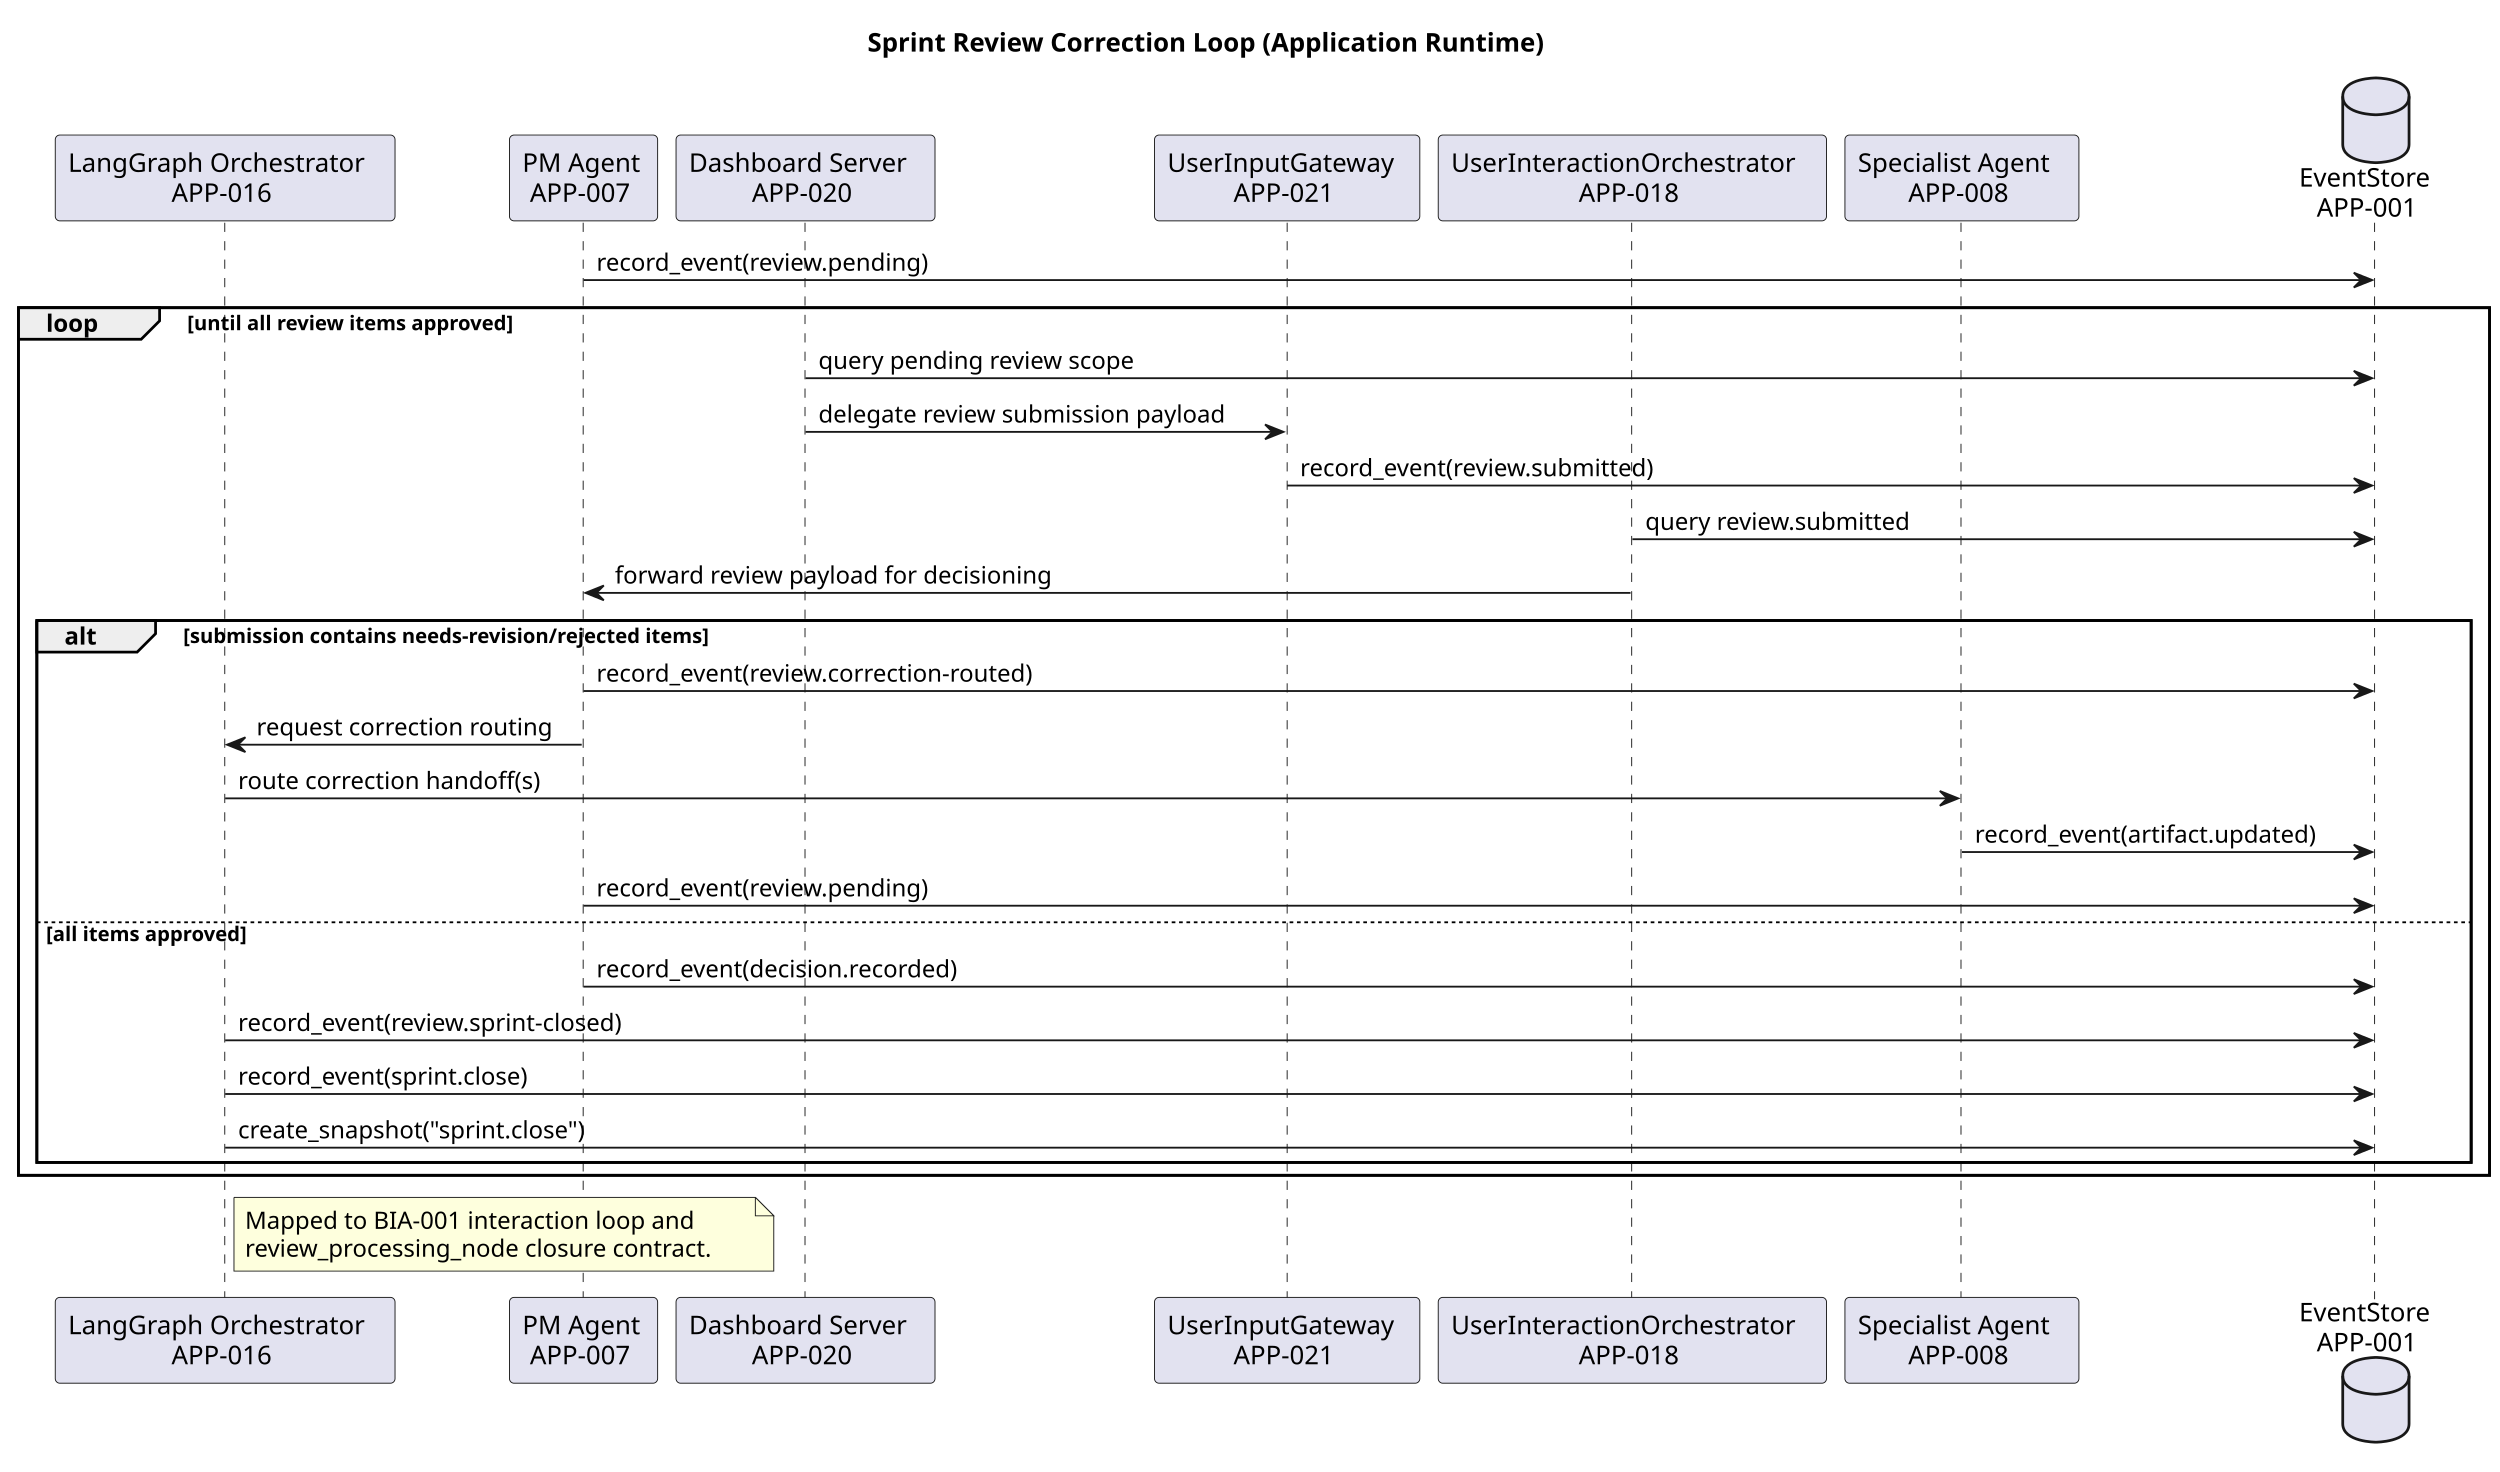
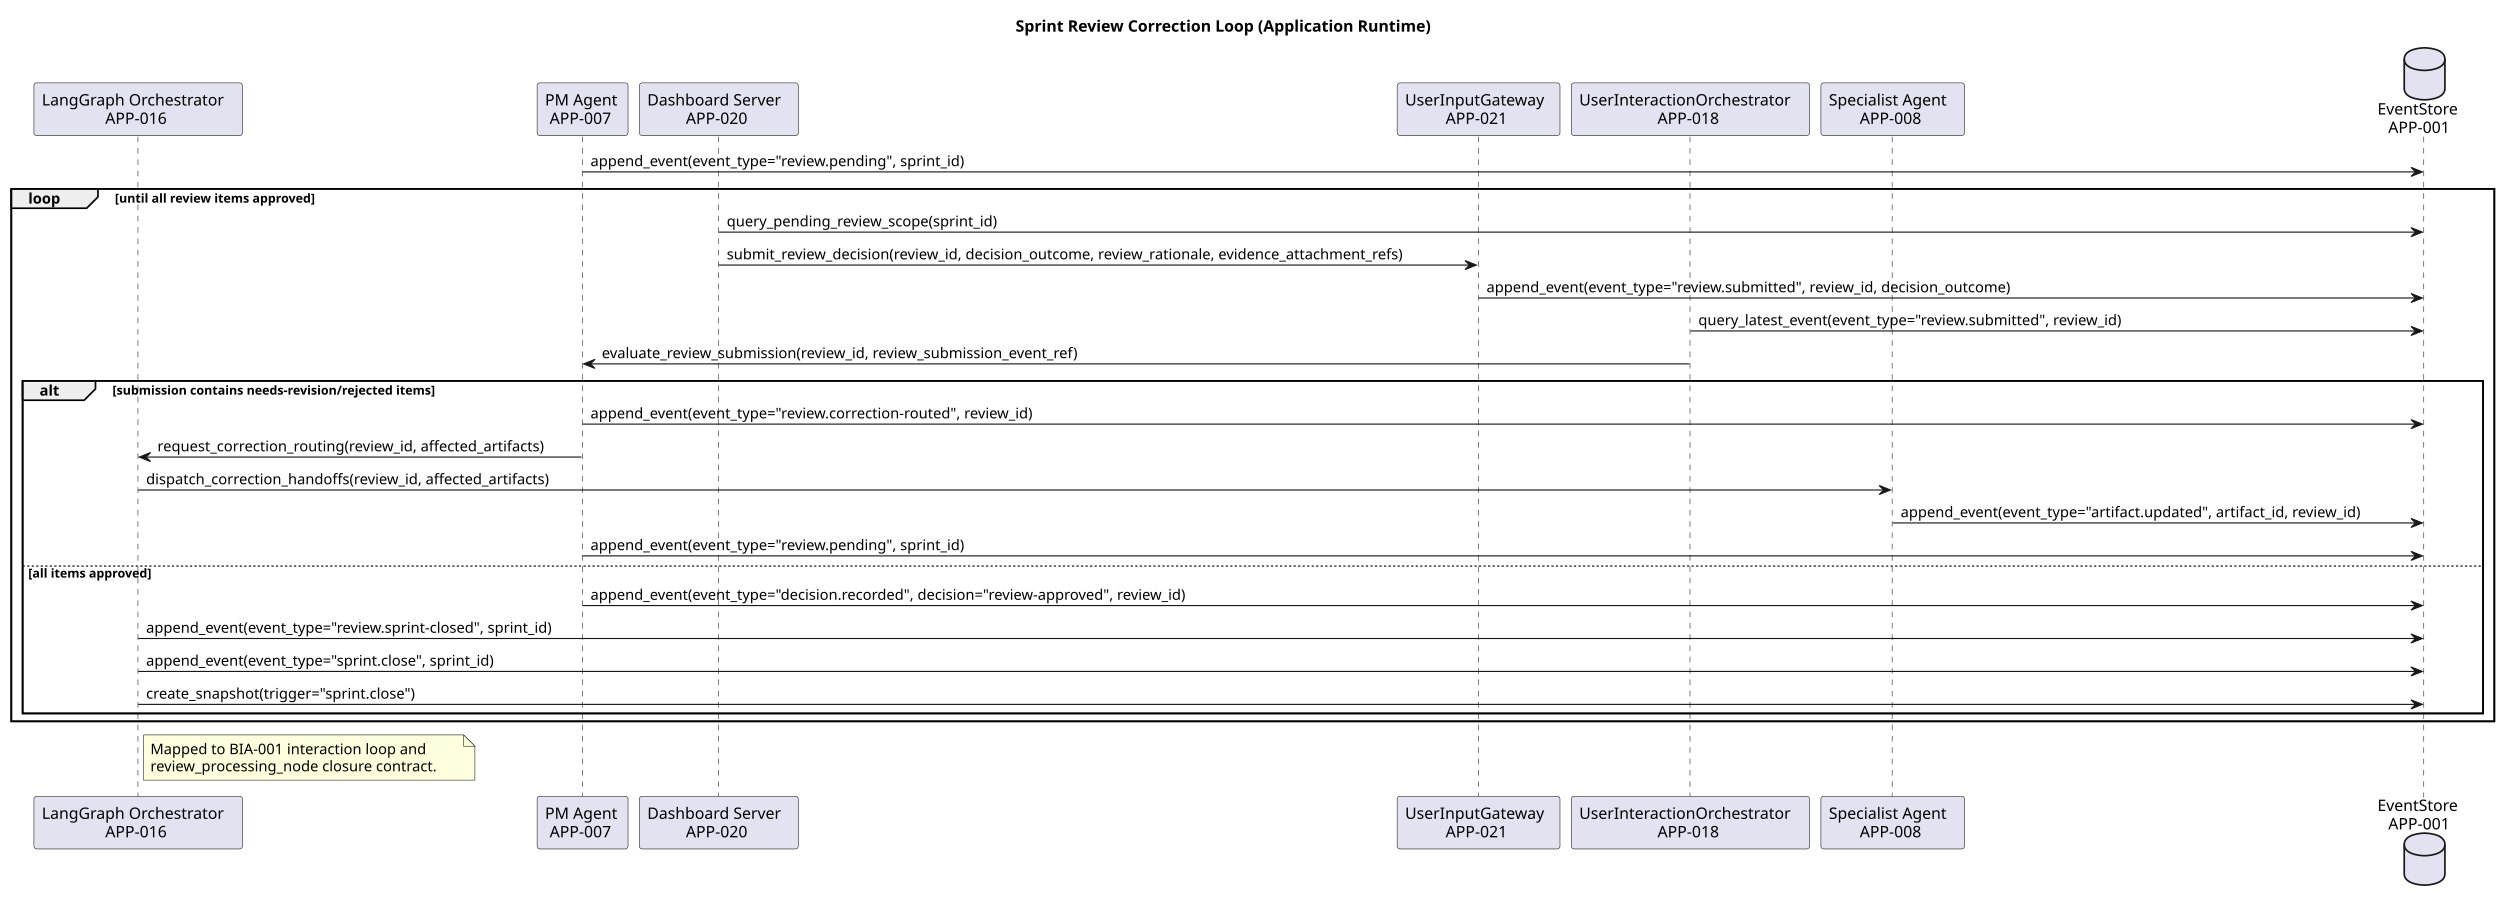
- <svg xmlns="http://www.w3.org/2000/svg" contentStyleType="text/css" data-diagram-type="SEQUENCE" height="799px" preserveAspectRatio="none" style="width:1357px;height:799px;background:#FFFFFF;" version="1.1" viewBox="0 0 1357 799" width="1357px" zoomAndPan="magnify">
+ <svg xmlns="http://www.w3.org/2000/svg" contentStyleType="text/css" data-diagram-type="SEQUENCE" height="799px" preserveAspectRatio="none" style="width:2211px;height:799px;background:#FFFFFF;" version="1.1" viewBox="0 0 2211 799" width="2211px" zoomAndPan="magnify">
  <defs />
  <g>
-     <text fill="#000000" font-family="sans-serif" font-size="14" font-weight="bold" lengthAdjust="spacing" textLength="418.599" x="470.873" y="27.995">Sprint Review Correction Loop (Application Runtime)</text>
-     <rect fill="none" height="470.93" style="stroke:#000000;stroke-width:1.5;" width="1341.345" x="10" y="167.023" />
-     <rect fill="none" height="294.133" style="stroke:#000000;stroke-width:1.5;" width="1321.345" x="20" y="336.82" />
+     <text fill="#000000" font-family="sans-serif" font-size="14" font-weight="bold" lengthAdjust="spacing" textLength="418.599" x="898.2" y="27.995">Sprint Review Correction Loop (Application Runtime)</text>
+     <rect fill="none" height="470.93" style="stroke:#000000;stroke-width:1.5;" width="2195.999" x="10" y="167.023" />
+     <rect fill="none" height="294.133" style="stroke:#000000;stroke-width:1.5;" width="2175.999" x="20" y="336.82" />
    <g>
      <rect fill="#000000" fill-opacity="0" height="584.328" width="8" x="118.21" y="120.891" />
      <line style="stroke:#181818;stroke-width:0.5;stroke-dasharray:5.0,5.0;" x1="122" x2="122" y1="120.891" y2="705.219" />
    </g>
    <g>
-       <rect fill="#000000" fill-opacity="0" height="584.328" width="8" x="312.752" y="120.891" />
-       <line style="stroke:#181818;stroke-width:0.5;stroke-dasharray:5.0,5.0;" x1="316.547" x2="316.547" y1="120.891" y2="705.219" />
+       <rect fill="#000000" fill-opacity="0" height="584.328" width="8" x="511.231" y="120.891" />
+       <line style="stroke:#181818;stroke-width:0.5;stroke-dasharray:5.0,5.0;" x1="515.025" x2="515.025" y1="120.891" y2="705.219" />
    </g>
    <g>
-       <rect fill="#000000" fill-opacity="0" height="584.328" width="8" x="433.238" y="120.891" />
-       <line style="stroke:#181818;stroke-width:0.5;stroke-dasharray:5.0,5.0;" x1="436.958" x2="436.958" y1="120.891" y2="705.219" />
+       <rect fill="#000000" fill-opacity="0" height="584.328" width="8" x="631.717" y="120.891" />
+       <line style="stroke:#181818;stroke-width:0.5;stroke-dasharray:5.0,5.0;" x1="635.437" x2="635.437" y1="120.891" y2="705.219" />
    </g>
    <g>
-       <rect fill="#000000" fill-opacity="0" height="584.328" width="8" x="694.672" y="120.891" />
-       <line style="stroke:#181818;stroke-width:0.5;stroke-dasharray:5.0,5.0;" x1="698.669" x2="698.669" y1="120.891" y2="705.219" />
+       <rect fill="#000000" fill-opacity="0" height="584.328" width="8" x="1303.648" y="120.891" />
+       <line style="stroke:#181818;stroke-width:0.5;stroke-dasharray:5.0,5.0;" x1="1307.645" x2="1307.645" y1="120.891" y2="705.219" />
    </g>
    <g>
-       <rect fill="#000000" fill-opacity="0" height="584.328" width="8" x="882.051" y="120.891" />
-       <line style="stroke:#181818;stroke-width:0.5;stroke-dasharray:5.0,5.0;" x1="885.675" x2="885.675" y1="120.891" y2="705.219" />
+       <rect fill="#000000" fill-opacity="0" height="584.328" width="8" x="1491.026" y="120.891" />
+       <line style="stroke:#181818;stroke-width:0.5;stroke-dasharray:5.0,5.0;" x1="1494.65" x2="1494.65" y1="120.891" y2="705.219" />
    </g>
    <g>
-       <rect fill="#000000" fill-opacity="0" height="584.328" width="8" x="1060.93" y="120.891" />
-       <line style="stroke:#181818;stroke-width:0.5;stroke-dasharray:5.0,5.0;" x1="1064.427" x2="1064.427" y1="120.891" y2="705.219" />
+       <rect fill="#000000" fill-opacity="0" height="584.328" width="8" x="1669.905" y="120.891" />
+       <line style="stroke:#181818;stroke-width:0.5;stroke-dasharray:5.0,5.0;" x1="1673.402" x2="1673.402" y1="120.891" y2="705.219" />
    </g>
    <g>
-       <rect fill="#000000" fill-opacity="0" height="584.328" width="8" x="1285.636" y="120.891" />
-       <line style="stroke:#181818;stroke-width:0.5;stroke-dasharray:5.0,5.0;" x1="1288.928" x2="1288.928" y1="120.891" y2="705.219" />
+       <rect fill="#000000" fill-opacity="0" height="584.328" width="8" x="2140.291" y="120.891" />
+       <line style="stroke:#181818;stroke-width:0.5;stroke-dasharray:5.0,5.0;" x1="2143.582" x2="2143.582" y1="120.891" y2="705.219" />
    </g>
    <g class="participant participant-head" data-participant="APP_016">
      <rect fill="#E2E2F0" height="46.594" rx="2.5" ry="2.5" style="stroke:#181818;stroke-width:0.5;" width="184.42" x="30" y="73.297" />
      <text fill="#000000" font-family="sans-serif" font-size="14" lengthAdjust="spacing" textLength="170.42" x="37" y="93.292">LangGraph Orchestrator</text>
      <text fill="#000000" font-family="sans-serif" font-size="14" lengthAdjust="spacing" textLength="58.235" x="93.092" y="109.589">APP-016</text>
    </g>
    <g class="participant participant-tail" data-participant="APP_016">
      <rect fill="#E2E2F0" height="46.594" rx="2.5" ry="2.5" style="stroke:#181818;stroke-width:0.5;" width="184.42" x="30" y="704.219" />
      <text fill="#000000" font-family="sans-serif" font-size="14" lengthAdjust="spacing" textLength="170.42" x="37" y="724.214">LangGraph Orchestrator</text>
      <text fill="#000000" font-family="sans-serif" font-size="14" lengthAdjust="spacing" textLength="58.235" x="93.092" y="740.511">APP-016</text>
    </g>
    <g class="participant participant-head" data-participant="APP_007">
-       <rect fill="#E2E2F0" height="46.594" rx="2.5" ry="2.5" style="stroke:#181818;stroke-width:0.5;" width="80.411" x="276.547" y="73.297" />
-       <text fill="#000000" font-family="sans-serif" font-size="14" lengthAdjust="spacing" textLength="66.411" x="283.547" y="93.292">PM Agent</text>
-       <text fill="#000000" font-family="sans-serif" font-size="14" lengthAdjust="spacing" textLength="58.235" x="287.635" y="109.589">APP-007</text>
+       <rect fill="#E2E2F0" height="46.594" rx="2.5" ry="2.5" style="stroke:#181818;stroke-width:0.5;" width="80.411" x="475.025" y="73.297" />
+       <text fill="#000000" font-family="sans-serif" font-size="14" lengthAdjust="spacing" textLength="66.411" x="482.025" y="93.292">PM Agent</text>
+       <text fill="#000000" font-family="sans-serif" font-size="14" lengthAdjust="spacing" textLength="58.235" x="486.113" y="109.589">APP-007</text>
    </g>
    <g class="participant participant-tail" data-participant="APP_007">
-       <rect fill="#E2E2F0" height="46.594" rx="2.5" ry="2.5" style="stroke:#181818;stroke-width:0.5;" width="80.411" x="276.547" y="704.219" />
-       <text fill="#000000" font-family="sans-serif" font-size="14" lengthAdjust="spacing" textLength="66.411" x="283.547" y="724.214">PM Agent</text>
-       <text fill="#000000" font-family="sans-serif" font-size="14" lengthAdjust="spacing" textLength="58.235" x="287.635" y="740.511">APP-007</text>
+       <rect fill="#E2E2F0" height="46.594" rx="2.5" ry="2.5" style="stroke:#181818;stroke-width:0.5;" width="80.411" x="475.025" y="704.219" />
+       <text fill="#000000" font-family="sans-serif" font-size="14" lengthAdjust="spacing" textLength="66.411" x="482.025" y="724.214">PM Agent</text>
+       <text fill="#000000" font-family="sans-serif" font-size="14" lengthAdjust="spacing" textLength="58.235" x="486.113" y="740.511">APP-007</text>
    </g>
    <g class="participant participant-head" data-participant="APP_020">
-       <rect fill="#E2E2F0" height="46.594" rx="2.5" ry="2.5" style="stroke:#181818;stroke-width:0.5;" width="140.56" x="366.958" y="73.297" />
-       <text fill="#000000" font-family="sans-serif" font-size="14" lengthAdjust="spacing" textLength="126.561" x="373.958" y="93.292">Dashboard Server</text>
-       <text fill="#000000" font-family="sans-serif" font-size="14" lengthAdjust="spacing" textLength="58.235" x="408.121" y="109.589">APP-020</text>
+       <rect fill="#E2E2F0" height="46.594" rx="2.5" ry="2.5" style="stroke:#181818;stroke-width:0.5;" width="140.56" x="565.437" y="73.297" />
+       <text fill="#000000" font-family="sans-serif" font-size="14" lengthAdjust="spacing" textLength="126.561" x="572.437" y="93.292">Dashboard Server</text>
+       <text fill="#000000" font-family="sans-serif" font-size="14" lengthAdjust="spacing" textLength="58.235" x="606.599" y="109.589">APP-020</text>
    </g>
    <g class="participant participant-tail" data-participant="APP_020">
-       <rect fill="#E2E2F0" height="46.594" rx="2.5" ry="2.5" style="stroke:#181818;stroke-width:0.5;" width="140.56" x="366.958" y="704.219" />
-       <text fill="#000000" font-family="sans-serif" font-size="14" lengthAdjust="spacing" textLength="126.561" x="373.958" y="724.214">Dashboard Server</text>
-       <text fill="#000000" font-family="sans-serif" font-size="14" lengthAdjust="spacing" textLength="58.235" x="408.121" y="740.511">APP-020</text>
+       <rect fill="#E2E2F0" height="46.594" rx="2.5" ry="2.5" style="stroke:#181818;stroke-width:0.5;" width="140.56" x="565.437" y="704.219" />
+       <text fill="#000000" font-family="sans-serif" font-size="14" lengthAdjust="spacing" textLength="126.561" x="572.437" y="724.214">Dashboard Server</text>
+       <text fill="#000000" font-family="sans-serif" font-size="14" lengthAdjust="spacing" textLength="58.235" x="606.599" y="740.511">APP-020</text>
    </g>
    <g class="participant participant-head" data-participant="APP_021">
-       <rect fill="#E2E2F0" height="46.594" rx="2.5" ry="2.5" style="stroke:#181818;stroke-width:0.5;" width="144.006" x="626.669" y="73.297" />
-       <text fill="#000000" font-family="sans-serif" font-size="14" lengthAdjust="spacing" textLength="130.006" x="633.669" y="93.292">UserInputGateway</text>
-       <text fill="#000000" font-family="sans-serif" font-size="14" lengthAdjust="spacing" textLength="58.235" x="669.555" y="109.589">APP-021</text>
+       <rect fill="#E2E2F0" height="46.594" rx="2.5" ry="2.5" style="stroke:#181818;stroke-width:0.5;" width="144.006" x="1235.645" y="73.297" />
+       <text fill="#000000" font-family="sans-serif" font-size="14" lengthAdjust="spacing" textLength="130.006" x="1242.645" y="93.292">UserInputGateway</text>
+       <text fill="#000000" font-family="sans-serif" font-size="14" lengthAdjust="spacing" textLength="58.235" x="1278.53" y="109.589">APP-021</text>
    </g>
    <g class="participant participant-tail" data-participant="APP_021">
-       <rect fill="#E2E2F0" height="46.594" rx="2.5" ry="2.5" style="stroke:#181818;stroke-width:0.5;" width="144.006" x="626.669" y="704.219" />
-       <text fill="#000000" font-family="sans-serif" font-size="14" lengthAdjust="spacing" textLength="130.006" x="633.669" y="724.214">UserInputGateway</text>
-       <text fill="#000000" font-family="sans-serif" font-size="14" lengthAdjust="spacing" textLength="58.235" x="669.555" y="740.511">APP-021</text>
+       <rect fill="#E2E2F0" height="46.594" rx="2.5" ry="2.5" style="stroke:#181818;stroke-width:0.5;" width="144.006" x="1235.645" y="704.219" />
+       <text fill="#000000" font-family="sans-serif" font-size="14" lengthAdjust="spacing" textLength="130.006" x="1242.645" y="724.214">UserInputGateway</text>
+       <text fill="#000000" font-family="sans-serif" font-size="14" lengthAdjust="spacing" textLength="58.235" x="1278.53" y="740.511">APP-021</text>
    </g>
    <g class="participant participant-head" data-participant="APP_018">
-       <rect fill="#E2E2F0" height="46.594" rx="2.5" ry="2.5" style="stroke:#181818;stroke-width:0.5;" width="210.752" x="780.675" y="73.297" />
-       <text fill="#000000" font-family="sans-serif" font-size="14" lengthAdjust="spacing" textLength="196.752" x="787.675" y="93.292">UserInteractionOrchestrator</text>
-       <text fill="#000000" font-family="sans-serif" font-size="14" lengthAdjust="spacing" textLength="58.235" x="856.934" y="109.589">APP-018</text>
+       <rect fill="#E2E2F0" height="46.594" rx="2.5" ry="2.5" style="stroke:#181818;stroke-width:0.5;" width="210.752" x="1389.65" y="73.297" />
+       <text fill="#000000" font-family="sans-serif" font-size="14" lengthAdjust="spacing" textLength="196.752" x="1396.65" y="93.292">UserInteractionOrchestrator</text>
+       <text fill="#000000" font-family="sans-serif" font-size="14" lengthAdjust="spacing" textLength="58.235" x="1465.909" y="109.589">APP-018</text>
    </g>
    <g class="participant participant-tail" data-participant="APP_018">
-       <rect fill="#E2E2F0" height="46.594" rx="2.5" ry="2.5" style="stroke:#181818;stroke-width:0.5;" width="210.752" x="780.675" y="704.219" />
-       <text fill="#000000" font-family="sans-serif" font-size="14" lengthAdjust="spacing" textLength="196.752" x="787.675" y="724.214">UserInteractionOrchestrator</text>
-       <text fill="#000000" font-family="sans-serif" font-size="14" lengthAdjust="spacing" textLength="58.235" x="856.934" y="740.511">APP-018</text>
+       <rect fill="#E2E2F0" height="46.594" rx="2.5" ry="2.5" style="stroke:#181818;stroke-width:0.5;" width="210.752" x="1389.65" y="704.219" />
+       <text fill="#000000" font-family="sans-serif" font-size="14" lengthAdjust="spacing" textLength="196.752" x="1396.65" y="724.214">UserInteractionOrchestrator</text>
+       <text fill="#000000" font-family="sans-serif" font-size="14" lengthAdjust="spacing" textLength="58.235" x="1465.909" y="740.511">APP-018</text>
    </g>
    <g class="participant participant-head" data-participant="APP_008">
-       <rect fill="#E2E2F0" height="46.594" rx="2.5" ry="2.5" style="stroke:#181818;stroke-width:0.5;" width="127.005" x="1001.427" y="73.297" />
-       <text fill="#000000" font-family="sans-serif" font-size="14" lengthAdjust="spacing" textLength="113.005" x="1008.427" y="93.292">Specialist Agent</text>
-       <text fill="#000000" font-family="sans-serif" font-size="14" lengthAdjust="spacing" textLength="58.235" x="1035.812" y="109.589">APP-008</text>
+       <rect fill="#E2E2F0" height="46.594" rx="2.5" ry="2.5" style="stroke:#181818;stroke-width:0.5;" width="127.005" x="1610.402" y="73.297" />
+       <text fill="#000000" font-family="sans-serif" font-size="14" lengthAdjust="spacing" textLength="113.005" x="1617.402" y="93.292">Specialist Agent</text>
+       <text fill="#000000" font-family="sans-serif" font-size="14" lengthAdjust="spacing" textLength="58.235" x="1644.787" y="109.589">APP-008</text>
    </g>
    <g class="participant participant-tail" data-participant="APP_008">
-       <rect fill="#E2E2F0" height="46.594" rx="2.5" ry="2.5" style="stroke:#181818;stroke-width:0.5;" width="127.005" x="1001.427" y="704.219" />
-       <text fill="#000000" font-family="sans-serif" font-size="14" lengthAdjust="spacing" textLength="113.005" x="1008.427" y="724.214">Specialist Agent</text>
-       <text fill="#000000" font-family="sans-serif" font-size="14" lengthAdjust="spacing" textLength="58.235" x="1035.812" y="740.511">APP-008</text>
+       <rect fill="#E2E2F0" height="46.594" rx="2.5" ry="2.5" style="stroke:#181818;stroke-width:0.5;" width="127.005" x="1610.402" y="704.219" />
+       <text fill="#000000" font-family="sans-serif" font-size="14" lengthAdjust="spacing" textLength="113.005" x="1617.402" y="724.214">Specialist Agent</text>
+       <text fill="#000000" font-family="sans-serif" font-size="14" lengthAdjust="spacing" textLength="58.235" x="1644.787" y="740.511">APP-008</text>
    </g>
    <g class="participant participant-head" data-participant="APP_001">
-       <text fill="#000000" font-family="sans-serif" font-size="14" lengthAdjust="spacing" textLength="77.417" x="1247.928" y="101.292">EventStore</text>
-       <text fill="#000000" font-family="sans-serif" font-size="14" lengthAdjust="spacing" textLength="58.235" x="1257.519" y="117.589">APP-001</text>
-       <path d="M1271.636,52.297 C1271.636,42.297 1289.636,42.297 1289.636,42.297 C1289.636,42.297 1307.636,42.297 1307.636,52.297 L1307.636,78.297 C1307.636,88.297 1289.636,88.297 1289.636,88.297 C1289.636,88.297 1271.636,88.297 1271.636,78.297 L1271.636,52.297" fill="#E2E2F0" style="stroke:#181818;stroke-width:1.5;" />
-       <path d="M1271.636,52.297 C1271.636,62.297 1289.636,62.297 1289.636,62.297 C1289.636,62.297 1307.636,62.297 1307.636,52.297" fill="none" style="stroke:#181818;stroke-width:1.5;" />
+       <text fill="#000000" font-family="sans-serif" font-size="14" lengthAdjust="spacing" textLength="77.417" x="2102.582" y="101.292">EventStore</text>
+       <text fill="#000000" font-family="sans-serif" font-size="14" lengthAdjust="spacing" textLength="58.235" x="2112.173" y="117.589">APP-001</text>
+       <path d="M2126.291,52.297 C2126.291,42.297 2144.291,42.297 2144.291,42.297 C2144.291,42.297 2162.291,42.297 2162.291,52.297 L2162.291,78.297 C2162.291,88.297 2144.291,88.297 2144.291,88.297 C2144.291,88.297 2126.291,88.297 2126.291,78.297 L2126.291,52.297" fill="#E2E2F0" style="stroke:#181818;stroke-width:1.5;" />
+       <path d="M2126.291,52.297 C2126.291,62.297 2144.291,62.297 2144.291,62.297 C2144.291,62.297 2162.291,62.297 2162.291,52.297" fill="none" style="stroke:#181818;stroke-width:1.5;" />
    </g>
    <g class="participant participant-tail" data-participant="APP_001">
-       <text fill="#000000" font-family="sans-serif" font-size="14" lengthAdjust="spacing" textLength="77.417" x="1247.928" y="717.214">EventStore</text>
-       <text fill="#000000" font-family="sans-serif" font-size="14" lengthAdjust="spacing" textLength="58.235" x="1257.519" y="733.511">APP-001</text>
-       <path d="M1271.636,746.812 C1271.636,736.812 1289.636,736.812 1289.636,736.812 C1289.636,736.812 1307.636,736.812 1307.636,746.812 L1307.636,772.812 C1307.636,782.812 1289.636,782.812 1289.636,782.812 C1289.636,782.812 1271.636,782.812 1271.636,772.812 L1271.636,746.812" fill="#E2E2F0" style="stroke:#181818;stroke-width:1.5;" />
-       <path d="M1271.636,746.812 C1271.636,756.812 1289.636,756.812 1289.636,756.812 C1289.636,756.812 1307.636,756.812 1307.636,746.812" fill="none" style="stroke:#181818;stroke-width:1.5;" />
+       <text fill="#000000" font-family="sans-serif" font-size="14" lengthAdjust="spacing" textLength="77.417" x="2102.582" y="717.214">EventStore</text>
+       <text fill="#000000" font-family="sans-serif" font-size="14" lengthAdjust="spacing" textLength="58.235" x="2112.173" y="733.511">APP-001</text>
+       <path d="M2126.291,746.812 C2126.291,736.812 2144.291,736.812 2144.291,736.812 C2144.291,736.812 2162.291,736.812 2162.291,746.812 L2162.291,772.812 C2162.291,782.812 2144.291,782.812 2144.291,782.812 C2144.291,782.812 2126.291,782.812 2126.291,772.812 L2126.291,746.812" fill="#E2E2F0" style="stroke:#181818;stroke-width:1.5;" />
+       <path d="M2126.291,746.812 C2126.291,756.812 2144.291,756.812 2144.291,756.812 C2144.291,756.812 2162.291,756.812 2162.291,746.812" fill="none" style="stroke:#181818;stroke-width:1.5;" />
    </g>
    <g class="message" data-participant-1="APP_007" data-participant-2="APP_001">
-       <polygon fill="#181818" points="1277.636,148.023,1287.636,152.023,1277.636,156.023,1281.636,152.023" style="stroke:#181818;stroke-width:1;" />
-       <line style="stroke:#181818;stroke-width:1;" x1="316.752" x2="1283.636" y1="152.023" y2="152.023" />
-       <text fill="#000000" font-family="sans-serif" font-size="13" lengthAdjust="spacing" textLength="195.965" x="323.752" y="146.958">record_event(review.pending)</text>
+       <polygon fill="#181818" points="2132.291,148.023,2142.291,152.023,2132.291,156.023,2136.291,152.023" style="stroke:#181818;stroke-width:1;" />
+       <line style="stroke:#181818;stroke-width:1;" x1="515.231" x2="2138.291" y1="152.023" y2="152.023" />
+       <text fill="#000000" font-family="sans-serif" font-size="13" lengthAdjust="spacing" textLength="362.248" x="522.231" y="146.958">append_event(event_type="review.pending", sprint_id)</text>
    </g>
    <path d="M10,167.023 L86.624,167.023 L86.624,174.156 L76.624,184.156 L10,184.156 L10,167.023" fill="#EEEEEE" style="stroke:#000000;stroke-width:1.5;" />
-     <rect fill="none" height="470.93" style="stroke:#000000;stroke-width:1.5;" width="1341.345" x="10" y="167.023" />
+     <rect fill="none" height="470.93" style="stroke:#000000;stroke-width:1.5;" width="2195.999" x="10" y="167.023" />
    <text fill="#000000" font-family="sans-serif" font-size="13" font-weight="bold" lengthAdjust="spacing" textLength="31.624" x="25" y="180.09">loop</text>
    <text fill="#000000" font-family="sans-serif" font-size="11" font-weight="bold" lengthAdjust="spacing" textLength="203.403" x="101.624" y="179.234">[until all review items approved]</text>
    <g class="message" data-participant-1="APP_020" data-participant-2="APP_001">
-       <polygon fill="#181818" points="1277.636,201.289,1287.636,205.289,1277.636,209.289,1281.636,205.289" style="stroke:#181818;stroke-width:1;" />
-       <line style="stroke:#181818;stroke-width:1;" x1="437.238" x2="1283.636" y1="205.289" y2="205.289" />
-       <text fill="#000000" font-family="sans-serif" font-size="13" lengthAdjust="spacing" textLength="184.171" x="444.238" y="200.223">query pending review scope</text>
+       <polygon fill="#181818" points="2132.291,201.289,2142.291,205.289,2132.291,209.289,2136.291,205.289" style="stroke:#181818;stroke-width:1;" />
+       <line style="stroke:#181818;stroke-width:1;" x1="635.717" x2="2138.291" y1="205.289" y2="205.289" />
+       <text fill="#000000" font-family="sans-serif" font-size="13" lengthAdjust="spacing" textLength="257.099" x="642.717" y="200.223">query_pending_review_scope(sprint_id)</text>
    </g>
    <g class="message" data-participant-1="APP_020" data-participant-2="APP_021">
-       <polygon fill="#181818" points="686.672,230.422,696.672,234.422,686.672,238.422,690.672,234.422" style="stroke:#181818;stroke-width:1;" />
-       <line style="stroke:#181818;stroke-width:1;" x1="437.238" x2="692.672" y1="234.422" y2="234.422" />
-       <text fill="#000000" font-family="sans-serif" font-size="13" lengthAdjust="spacing" textLength="237.434" x="444.238" y="229.356">delegate review submission payload</text>
+       <polygon fill="#181818" points="1295.648,230.422,1305.648,234.422,1295.648,238.422,1299.648,234.422" style="stroke:#181818;stroke-width:1;" />
+       <line style="stroke:#181818;stroke-width:1;" x1="635.717" x2="1301.648" y1="234.422" y2="234.422" />
+       <text fill="#000000" font-family="sans-serif" font-size="13" lengthAdjust="spacing" textLength="647.931" x="642.717" y="229.356">submit_review_decision(review_id, decision_outcome, review_rationale, evidence_attachment_refs)</text>
    </g>
    <g class="message" data-participant-1="APP_021" data-participant-2="APP_001">
-       <polygon fill="#181818" points="1277.636,259.555,1287.636,263.555,1277.636,267.555,1281.636,263.555" style="stroke:#181818;stroke-width:1;" />
-       <line style="stroke:#181818;stroke-width:1;" x1="698.672" x2="1283.636" y1="263.555" y2="263.555" />
-       <text fill="#000000" font-family="sans-serif" font-size="13" lengthAdjust="spacing" textLength="209.105" x="705.672" y="258.489">record_event(review.submitted)</text>
+       <polygon fill="#181818" points="2132.291,259.555,2142.291,263.555,2132.291,267.555,2136.291,263.555" style="stroke:#181818;stroke-width:1;" />
+       <line style="stroke:#181818;stroke-width:1;" x1="1307.648" x2="2138.291" y1="263.555" y2="263.555" />
+       <text fill="#000000" font-family="sans-serif" font-size="13" lengthAdjust="spacing" textLength="506.752" x="1314.648" y="258.489">append_event(event_type="review.submitted", review_id, decision_outcome)</text>
    </g>
    <g class="message" data-participant-1="APP_018" data-participant-2="APP_001">
-       <polygon fill="#181818" points="1277.636,288.688,1287.636,292.688,1277.636,296.688,1281.636,292.688" style="stroke:#181818;stroke-width:1;" />
-       <line style="stroke:#181818;stroke-width:1;" x1="886.051" x2="1283.636" y1="292.688" y2="292.688" />
-       <text fill="#000000" font-family="sans-serif" font-size="13" lengthAdjust="spacing" textLength="155.054" x="893.051" y="287.622">query review.submitted</text>
+       <polygon fill="#181818" points="2132.291,288.688,2142.291,292.688,2132.291,296.688,2136.291,292.688" style="stroke:#181818;stroke-width:1;" />
+       <line style="stroke:#181818;stroke-width:1;" x1="1495.026" x2="2138.291" y1="292.688" y2="292.688" />
+       <text fill="#000000" font-family="sans-serif" font-size="13" lengthAdjust="spacing" textLength="412.959" x="1502.026" y="287.622">query_latest_event(event_type="review.submitted", review_id)</text>
    </g>
    <g class="message" data-participant-1="APP_018" data-participant-2="APP_007">
-       <polygon fill="#181818" points="327.752,317.82,317.752,321.82,327.752,325.82,323.752,321.82" style="stroke:#181818;stroke-width:1;" />
-       <line style="stroke:#181818;stroke-width:1;" x1="321.752" x2="885.051" y1="321.82" y2="321.82" />
-       <text fill="#000000" font-family="sans-serif" font-size="13" lengthAdjust="spacing" textLength="253.138" x="333.752" y="316.754">forward review payload for decisioning</text>
+       <polygon fill="#181818" points="526.231,317.82,516.231,321.82,526.231,325.82,522.231,321.82" style="stroke:#181818;stroke-width:1;" />
+       <line style="stroke:#181818;stroke-width:1;" x1="520.231" x2="1494.026" y1="321.82" y2="321.82" />
+       <text fill="#000000" font-family="sans-serif" font-size="13" lengthAdjust="spacing" textLength="456.403" x="532.231" y="316.754">evaluate_review_submission(review_id, review_submission_event_ref)</text>
    </g>
    <path d="M20,336.82 L84.443,336.82 L84.443,343.953 L74.443,353.953 L20,353.953 L20,336.82" fill="#EEEEEE" style="stroke:#000000;stroke-width:1.5;" />
-     <rect fill="none" height="294.133" style="stroke:#000000;stroke-width:1.5;" width="1321.345" x="20" y="336.82" />
+     <rect fill="none" height="294.133" style="stroke:#000000;stroke-width:1.5;" width="2175.999" x="20" y="336.82" />
    <text fill="#000000" font-family="sans-serif" font-size="13" font-weight="bold" lengthAdjust="spacing" textLength="19.443" x="35" y="349.887">alt</text>
    <text fill="#000000" font-family="sans-serif" font-size="11" font-weight="bold" lengthAdjust="spacing" textLength="325.037" x="99.443" y="349.031">[submission contains needs-revision/rejected items]</text>
    <g class="message" data-participant-1="APP_007" data-participant-2="APP_001">
-       <polygon fill="#181818" points="1277.636,371.086,1287.636,375.086,1277.636,379.086,1281.636,375.086" style="stroke:#181818;stroke-width:1;" />
-       <line style="stroke:#181818;stroke-width:1;" x1="316.752" x2="1283.636" y1="375.086" y2="375.086" />
-       <text fill="#000000" font-family="sans-serif" font-size="13" lengthAdjust="spacing" textLength="256.534" x="323.752" y="370.02">record_event(review.correction-routed)</text>
+       <polygon fill="#181818" points="2132.291,371.086,2142.291,375.086,2132.291,379.086,2136.291,375.086" style="stroke:#181818;stroke-width:1;" />
+       <line style="stroke:#181818;stroke-width:1;" x1="515.231" x2="2138.291" y1="375.086" y2="375.086" />
+       <text fill="#000000" font-family="sans-serif" font-size="13" lengthAdjust="spacing" textLength="428.778" x="522.231" y="370.02">append_event(event_type="review.correction-routed", review_id)</text>
    </g>
    <g class="message" data-participant-1="APP_007" data-participant-2="APP_016">
      <polygon fill="#181818" points="133.21,400.219,123.21,404.219,133.21,408.219,129.21,404.219" style="stroke:#181818;stroke-width:1;" />
-       <line style="stroke:#181818;stroke-width:1;" x1="127.21" x2="315.752" y1="404.219" y2="404.219" />
-       <text fill="#000000" font-family="sans-serif" font-size="13" lengthAdjust="spacing" textLength="170.542" x="139.21" y="399.153">request correction routing</text>
+       <line style="stroke:#181818;stroke-width:1;" x1="127.21" x2="514.231" y1="404.219" y2="404.219" />
+       <text fill="#000000" font-family="sans-serif" font-size="13" lengthAdjust="spacing" textLength="369.021" x="139.21" y="399.153">request_correction_routing(review_id, affected_artifacts)</text>
    </g>
    <g class="message" data-participant-1="APP_016" data-participant-2="APP_008">
-       <polygon fill="#181818" points="1052.93,429.352,1062.93,433.352,1052.93,437.352,1056.93,433.352" style="stroke:#181818;stroke-width:1;" />
-       <line style="stroke:#181818;stroke-width:1;" x1="122.21" x2="1058.93" y1="433.352" y2="433.352" />
-       <text fill="#000000" font-family="sans-serif" font-size="13" lengthAdjust="spacing" textLength="175.456" x="129.21" y="428.286">route correction handoff(s)</text>
+       <polygon fill="#181818" points="1661.905,429.352,1671.905,433.352,1661.905,437.352,1665.905,433.352" style="stroke:#181818;stroke-width:1;" />
+       <line style="stroke:#181818;stroke-width:1;" x1="122.21" x2="1667.905" y1="433.352" y2="433.352" />
+       <text fill="#000000" font-family="sans-serif" font-size="13" lengthAdjust="spacing" textLength="384.497" x="129.21" y="428.286">dispatch_correction_handoffs(review_id, affected_artifacts)</text>
    </g>
    <g class="message" data-participant-1="APP_008" data-participant-2="APP_001">
-       <polygon fill="#181818" points="1277.636,458.484,1287.636,462.484,1277.636,466.484,1281.636,462.484" style="stroke:#181818;stroke-width:1;" />
-       <line style="stroke:#181818;stroke-width:1;" x1="1064.93" x2="1283.636" y1="462.484" y2="462.484" />
-       <text fill="#000000" font-family="sans-serif" font-size="13" lengthAdjust="spacing" textLength="200.707" x="1071.93" y="457.418">record_event(artifact.updated)</text>
+       <polygon fill="#181818" points="2132.291,458.484,2142.291,462.484,2132.291,466.484,2136.291,462.484" style="stroke:#181818;stroke-width:1;" />
+       <line style="stroke:#181818;stroke-width:1;" x1="1673.905" x2="2138.291" y1="462.484" y2="462.484" />
+       <text fill="#000000" font-family="sans-serif" font-size="13" lengthAdjust="spacing" textLength="446.386" x="1680.905" y="457.418">append_event(event_type="artifact.updated", artifact_id, review_id)</text>
    </g>
    <g class="message" data-participant-1="APP_007" data-participant-2="APP_001">
-       <polygon fill="#181818" points="1277.636,487.617,1287.636,491.617,1277.636,495.617,1281.636,491.617" style="stroke:#181818;stroke-width:1;" />
-       <line style="stroke:#181818;stroke-width:1;" x1="316.752" x2="1283.636" y1="491.617" y2="491.617" />
-       <text fill="#000000" font-family="sans-serif" font-size="13" lengthAdjust="spacing" textLength="195.965" x="323.752" y="486.551">record_event(review.pending)</text>
+       <polygon fill="#181818" points="2132.291,487.617,2142.291,491.617,2132.291,495.617,2136.291,491.617" style="stroke:#181818;stroke-width:1;" />
+       <line style="stroke:#181818;stroke-width:1;" x1="515.231" x2="2138.291" y1="491.617" y2="491.617" />
+       <text fill="#000000" font-family="sans-serif" font-size="13" lengthAdjust="spacing" textLength="362.248" x="522.231" y="486.551">append_event(event_type="review.pending", sprint_id)</text>
    </g>
-     <line style="stroke:#000000;stroke-width:1;stroke-dasharray:2.0,2.0;" x1="20" x2="1341.345" y1="500.617" y2="500.617" />
+     <line style="stroke:#000000;stroke-width:1;stroke-dasharray:2.0,2.0;" x1="20" x2="2195.999" y1="500.617" y2="500.617" />
    <text fill="#000000" font-family="sans-serif" font-size="11" font-weight="bold" lengthAdjust="spacing" textLength="125.834" x="25" y="510.828">[all items approved]</text>
    <g class="message" data-participant-1="APP_007" data-participant-2="APP_001">
-       <polygon fill="#181818" points="1277.636,531.555,1287.636,535.555,1277.636,539.555,1281.636,535.555" style="stroke:#181818;stroke-width:1;" />
-       <line style="stroke:#181818;stroke-width:1;" x1="316.752" x2="1283.636" y1="535.555" y2="535.555" />
-       <text fill="#000000" font-family="sans-serif" font-size="13" lengthAdjust="spacing" textLength="211.72" x="323.752" y="530.489">record_event(decision.recorded)</text>
+       <polygon fill="#181818" points="2132.291,531.555,2142.291,535.555,2132.291,539.555,2136.291,535.555" style="stroke:#181818;stroke-width:1;" />
+       <line style="stroke:#181818;stroke-width:1;" x1="515.231" x2="2138.291" y1="535.555" y2="535.555" />
+       <text fill="#000000" font-family="sans-serif" font-size="13" lengthAdjust="spacing" textLength="578.348" x="522.231" y="530.489">append_event(event_type="decision.recorded", decision="review-approved", review_id)</text>
    </g>
    <g class="message" data-participant-1="APP_016" data-participant-2="APP_001">
-       <polygon fill="#181818" points="1277.636,560.688,1287.636,564.688,1277.636,568.688,1281.636,564.688" style="stroke:#181818;stroke-width:1;" />
-       <line style="stroke:#181818;stroke-width:1;" x1="122.21" x2="1283.636" y1="564.688" y2="564.688" />
-       <text fill="#000000" font-family="sans-serif" font-size="13" lengthAdjust="spacing" textLength="226.865" x="129.21" y="559.622">record_event(review.sprint-closed)</text>
+       <polygon fill="#181818" points="2132.291,560.688,2142.291,564.688,2132.291,568.688,2136.291,564.688" style="stroke:#181818;stroke-width:1;" />
+       <line style="stroke:#181818;stroke-width:1;" x1="122.21" x2="2138.291" y1="564.688" y2="564.688" />
+       <text fill="#000000" font-family="sans-serif" font-size="13" lengthAdjust="spacing" textLength="393.148" x="129.21" y="559.622">append_event(event_type="review.sprint-closed", sprint_id)</text>
    </g>
    <g class="message" data-participant-1="APP_016" data-participant-2="APP_001">
-       <polygon fill="#181818" points="1277.636,589.82,1287.636,593.82,1277.636,597.82,1281.636,593.82" style="stroke:#181818;stroke-width:1;" />
-       <line style="stroke:#181818;stroke-width:1;" x1="122.21" x2="1283.636" y1="593.82" y2="593.82" />
-       <text fill="#000000" font-family="sans-serif" font-size="13" lengthAdjust="spacing" textLength="170.644" x="129.21" y="588.754">record_event(sprint.close)</text>
+       <polygon fill="#181818" points="2132.291,589.82,2142.291,593.82,2132.291,597.82,2136.291,593.82" style="stroke:#181818;stroke-width:1;" />
+       <line style="stroke:#181818;stroke-width:1;" x1="122.21" x2="2138.291" y1="593.82" y2="593.82" />
+       <text fill="#000000" font-family="sans-serif" font-size="13" lengthAdjust="spacing" textLength="336.927" x="129.21" y="588.754">append_event(event_type="sprint.close", sprint_id)</text>
    </g>
    <g class="message" data-participant-1="APP_016" data-participant-2="APP_001">
-       <polygon fill="#181818" points="1277.636,618.953,1287.636,622.953,1277.636,626.953,1281.636,622.953" style="stroke:#181818;stroke-width:1;" />
-       <line style="stroke:#181818;stroke-width:1;" x1="122.21" x2="1283.636" y1="622.953" y2="622.953" />
-       <text fill="#000000" font-family="sans-serif" font-size="13" lengthAdjust="spacing" textLength="204.382" x="129.21" y="617.887">create_snapshot("sprint.close")</text>
+       <polygon fill="#181818" points="2132.291,618.953,2142.291,622.953,2132.291,626.953,2136.291,622.953" style="stroke:#181818;stroke-width:1;" />
+       <line style="stroke:#181818;stroke-width:1;" x1="122.21" x2="2138.291" y1="622.953" y2="622.953" />
+       <text fill="#000000" font-family="sans-serif" font-size="13" lengthAdjust="spacing" textLength="259.175" x="129.21" y="617.887">create_snapshot(trigger="sprint.close")</text>
    </g>
    <path d="M127,649.953 L127,689.953 L420,689.953 L420,659.953 L410,649.953 L127,649.953" fill="#FEFFDD" style="stroke:#181818;stroke-width:0.5;" />
    <path d="M410,649.953 L410,659.953 L420,659.953 L410,649.953" fill="#FEFFDD" style="stroke:#181818;stroke-width:0.5;" />
    <text fill="#000000" font-family="sans-serif" font-size="13" lengthAdjust="spacing" textLength="259.334" x="133" y="667.02">Mapped to BIA-001 interaction loop and</text>
    <text fill="#000000" font-family="sans-serif" font-size="13" lengthAdjust="spacing" textLength="272.524" x="133" y="682.153">review_processing_node closure contract.</text>
  </g>
</svg>
